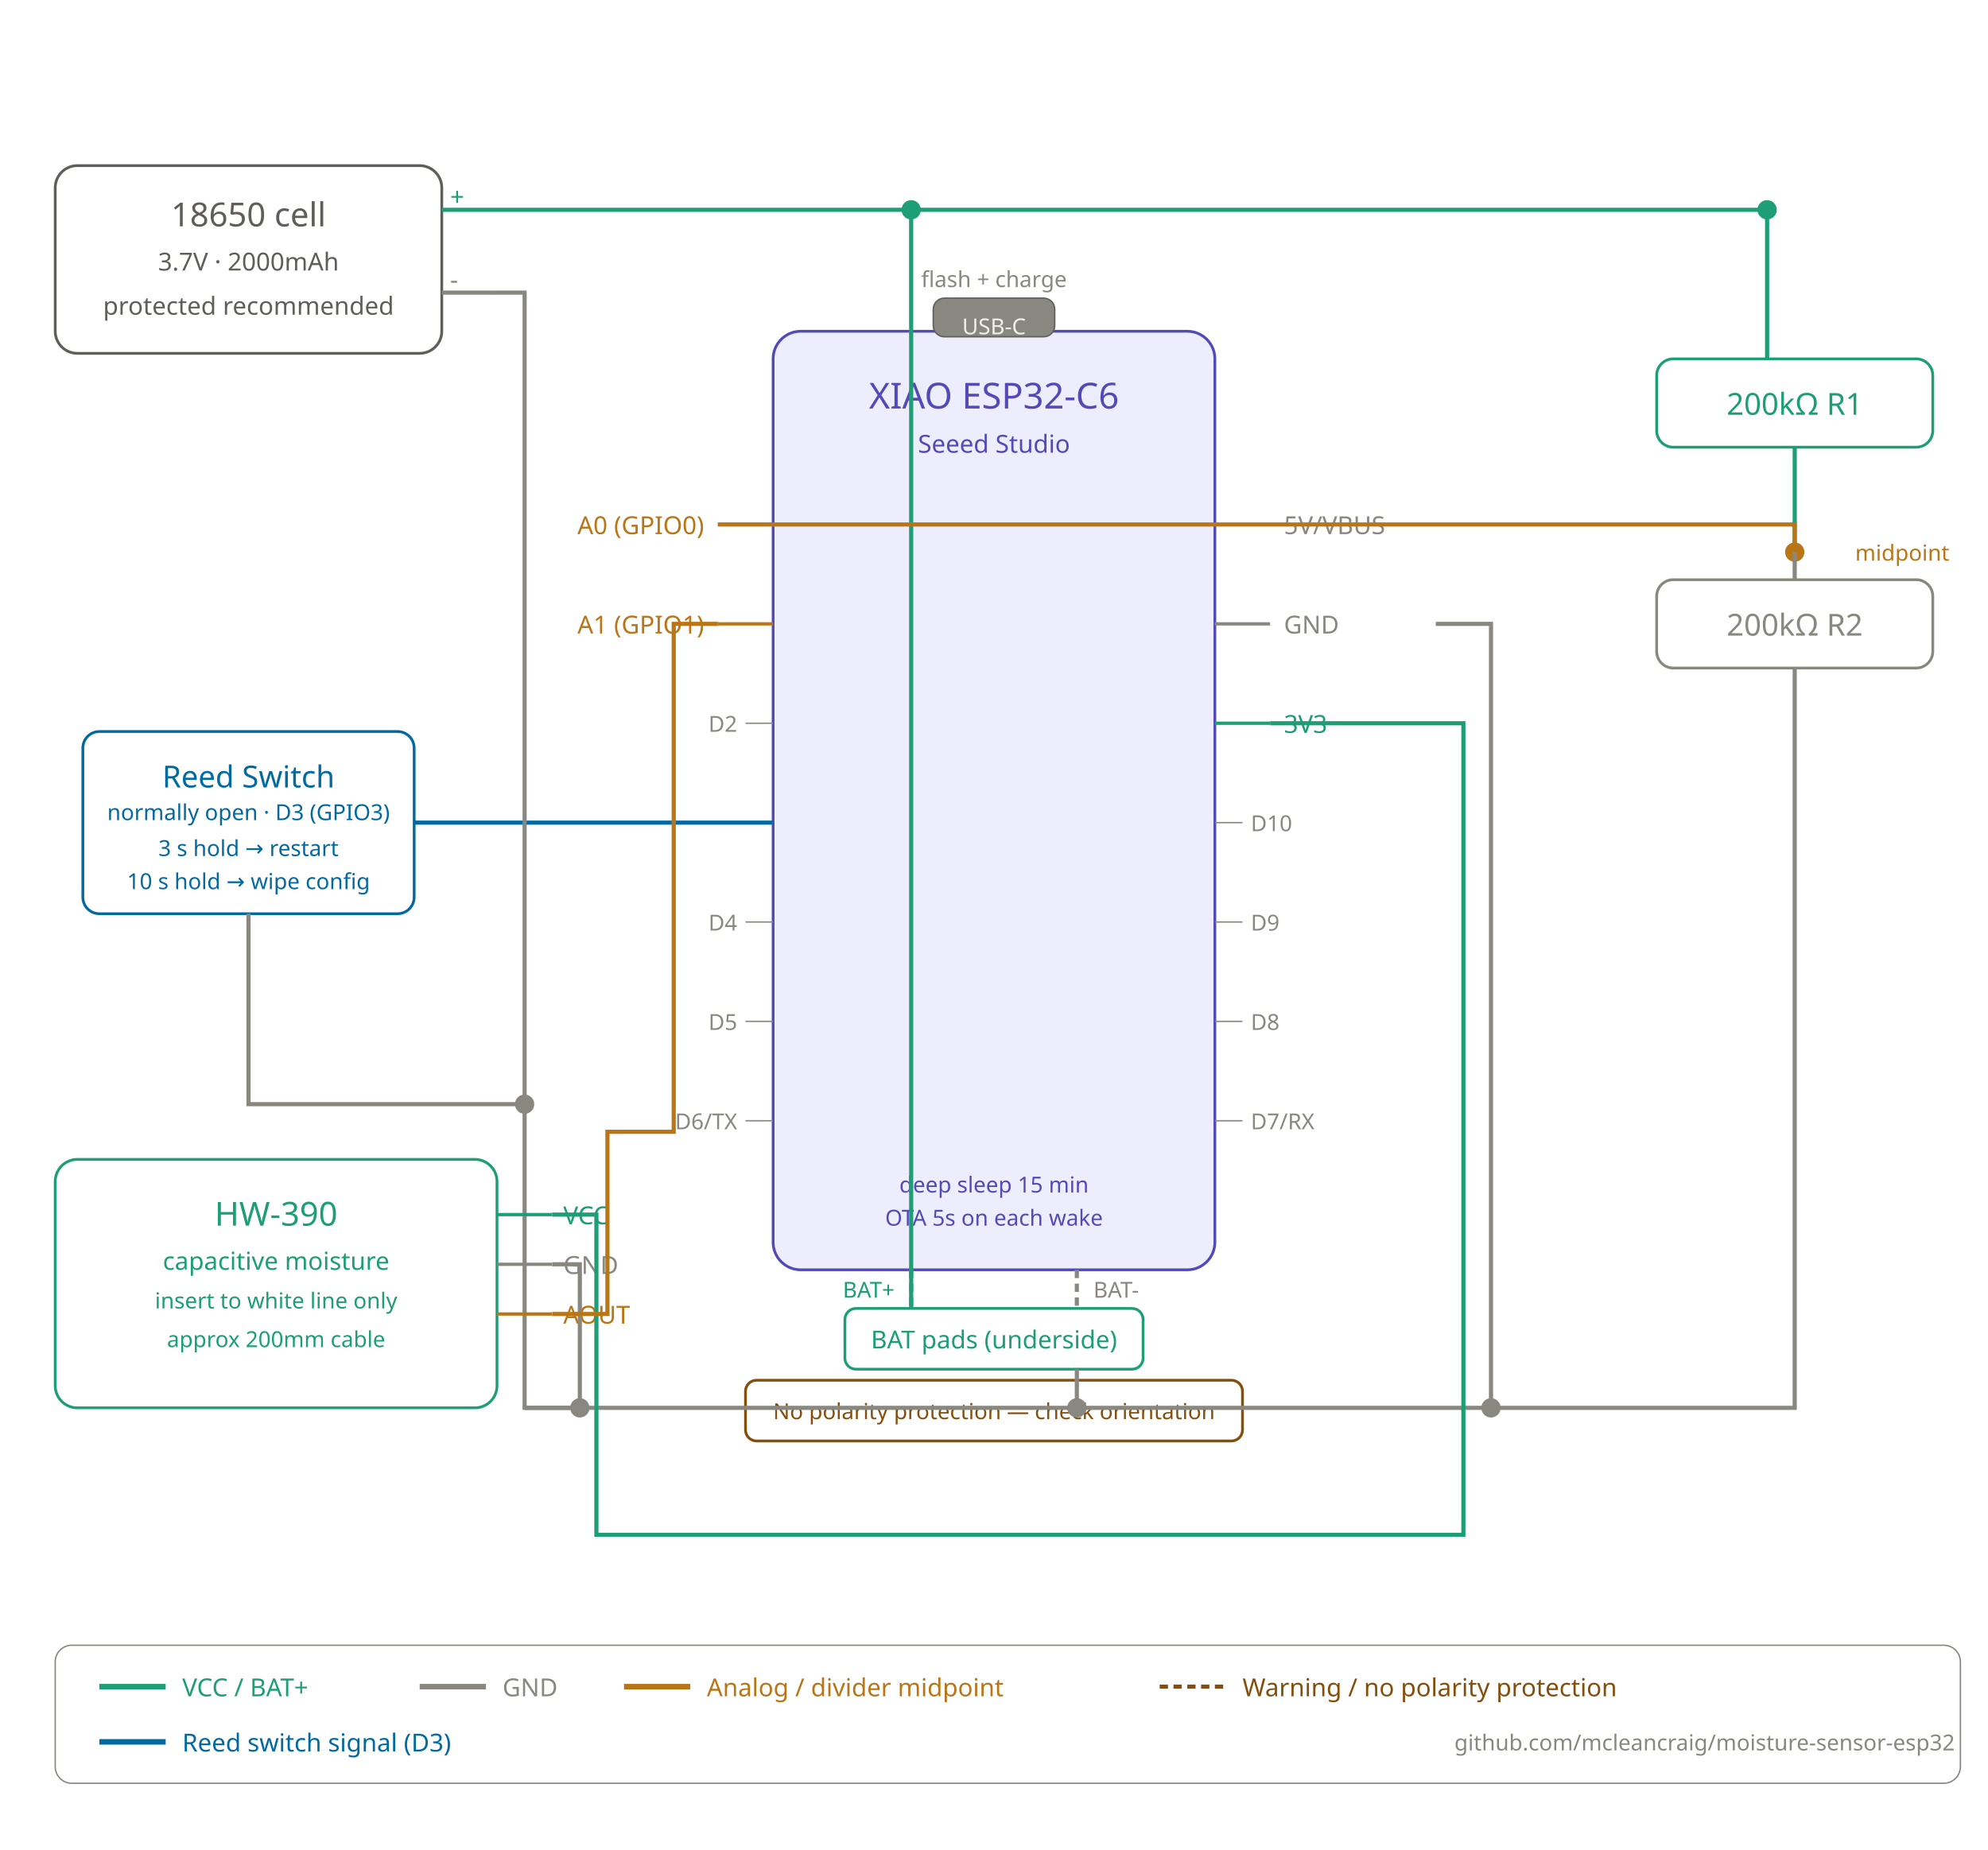
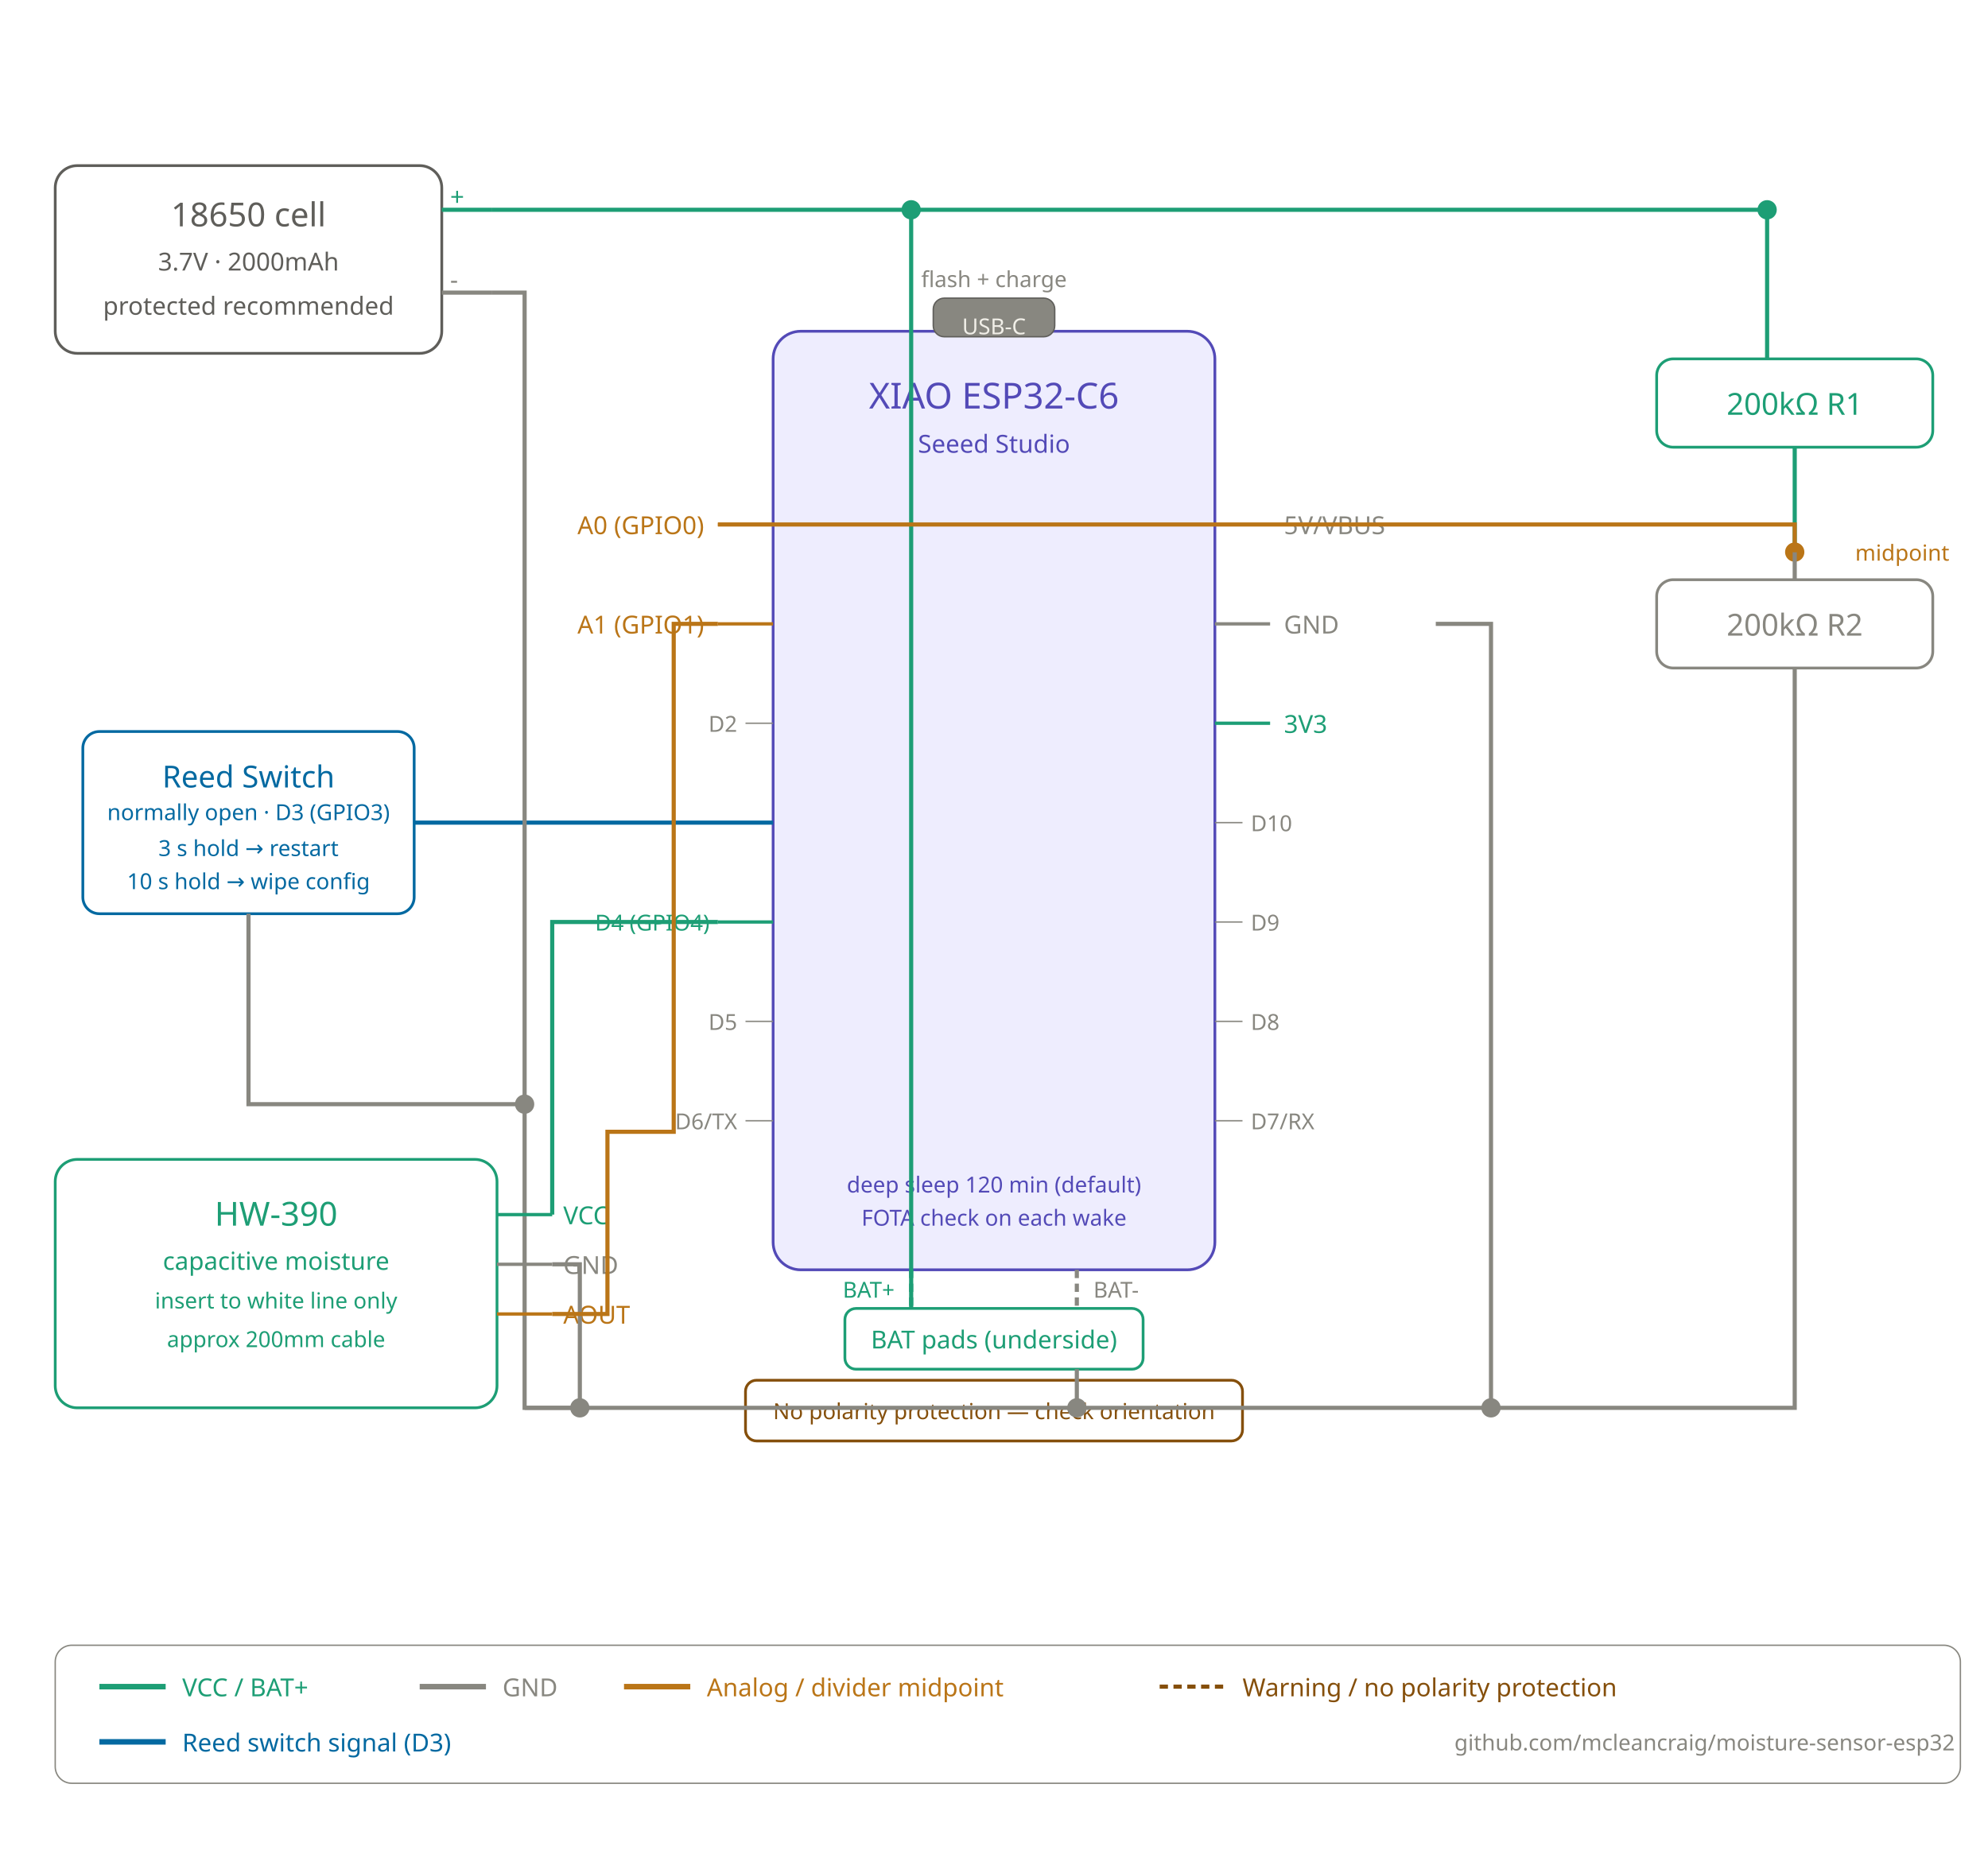
<svg xmlns="http://www.w3.org/2000/svg" width="100%" viewBox="0 0 720 670" role="img">
  <rect x="280" y="120" width="160" height="340" rx="10" fill="#EEEDFE" stroke="#534AB7" stroke-width="1" />
  <text x="360" y="148" text-anchor="middle" font-family="sans-serif" font-size="13" font-weight="500" fill="#534AB7">XIAO ESP32-C6</text>
  <text x="360" y="164" text-anchor="middle" font-family="sans-serif" font-size="9" fill="#534AB7">Seeed Studio</text>
  <rect x="338" y="108" width="44" height="14" rx="4" fill="#888780" stroke="#5F5E5A" stroke-width="0.5" />
  <text x="360" y="118" text-anchor="middle" font-family="sans-serif" font-size="8" fill="#F1EFE8" dominant-baseline="central">USB-C</text>
  <text x="360" y="104" text-anchor="middle" font-family="sans-serif" font-size="8" fill="#888780">flash + charge</text>
  <line x1="280" y1="190" x2="260" y2="190" stroke="#BA7517" stroke-width="1.2" />
  <text x="255" y="190" text-anchor="end" font-family="sans-serif" font-size="9" fill="#BA7517" dominant-baseline="central">A0 (GPIO0)</text>
  <line x1="280" y1="226" x2="260" y2="226" stroke="#BA7517" stroke-width="1.2" />
  <text x="255" y="226" text-anchor="end" font-family="sans-serif" font-size="9" fill="#BA7517" dominant-baseline="central">A1 (GPIO1)</text>
  <line x1="280" y1="262" x2="270" y2="262" stroke="#888780" stroke-width="0.5" />
  <text x="267" y="262" text-anchor="end" font-family="sans-serif" font-size="8" fill="#888780" dominant-baseline="central">D2</text>
  <line x1="280" y1="298" x2="150" y2="298" stroke="#0369A1" stroke-width="1.5" />
-   <line x1="280" y1="334" x2="270" y2="334" stroke="#888780" stroke-width="0.5" />
-   <text x="267" y="334" text-anchor="end" font-family="sans-serif" font-size="8" fill="#888780" dominant-baseline="central">D4</text>
+   <line x1="280" y1="334" x2="260" y2="334" stroke="#1D9E75" stroke-width="1.2" />
+   <text x="257" y="334" text-anchor="end" font-family="sans-serif" font-size="8" fill="#1D9E75" dominant-baseline="central">D4 (GPIO4)</text>
  <line x1="280" y1="370" x2="270" y2="370" stroke="#888780" stroke-width="0.5" />
  <text x="267" y="370" text-anchor="end" font-family="sans-serif" font-size="8" fill="#888780" dominant-baseline="central">D5</text>
  <line x1="280" y1="406" x2="270" y2="406" stroke="#888780" stroke-width="0.5" />
  <text x="267" y="406" text-anchor="end" font-family="sans-serif" font-size="8" fill="#888780" dominant-baseline="central">D6/TX</text>
  <line x1="440" y1="190" x2="460" y2="190" stroke="#888780" stroke-width="0.8" />
  <text x="465" y="190" font-family="sans-serif" font-size="9" fill="#888780" dominant-baseline="central">5V/VBUS</text>
  <line x1="440" y1="226" x2="460" y2="226" stroke="#888780" stroke-width="1.2" />
  <text x="465" y="226" font-family="sans-serif" font-size="9" fill="#888780" dominant-baseline="central">GND</text>
  <line x1="440" y1="262" x2="460" y2="262" stroke="#1D9E75" stroke-width="1.2" />
  <text x="465" y="262" font-family="sans-serif" font-size="9" fill="#1D9E75" dominant-baseline="central">3V3</text>
  <line x1="440" y1="298" x2="450" y2="298" stroke="#888780" stroke-width="0.5" />
  <text x="453" y="298" font-family="sans-serif" font-size="8" fill="#888780" dominant-baseline="central">D10</text>
  <line x1="440" y1="334" x2="450" y2="334" stroke="#888780" stroke-width="0.5" />
  <text x="453" y="334" font-family="sans-serif" font-size="8" fill="#888780" dominant-baseline="central">D9</text>
  <line x1="440" y1="370" x2="450" y2="370" stroke="#888780" stroke-width="0.5" />
  <text x="453" y="370" font-family="sans-serif" font-size="8" fill="#888780" dominant-baseline="central">D8</text>
  <line x1="440" y1="406" x2="450" y2="406" stroke="#888780" stroke-width="0.5" />
  <text x="453" y="406" font-family="sans-serif" font-size="8" fill="#888780" dominant-baseline="central">D7/RX</text>
-   <text x="360" y="432" text-anchor="middle" font-family="sans-serif" font-size="8" fill="#534AB7">deep sleep 15 min</text>
-   <text x="360" y="444" text-anchor="middle" font-family="sans-serif" font-size="8" fill="#534AB7">OTA 5s on each wake</text>
+   <text x="360" y="432" text-anchor="middle" font-family="sans-serif" font-size="8" fill="#534AB7">deep sleep 120 min (default)</text>
+   <text x="360" y="444" text-anchor="middle" font-family="sans-serif" font-size="8" fill="#534AB7">FOTA check on each wake</text>
  <rect x="306" y="474" width="108" height="22" rx="4" fill="none" stroke="#1D9E75" stroke-width="1" />
  <text x="360" y="485" text-anchor="middle" font-family="sans-serif" font-size="9" fill="#1D9E75" dominant-baseline="central">BAT pads (underside)</text>
  <line x1="330" y1="460" x2="330" y2="474" stroke="#1D9E75" stroke-width="1.5" stroke-dasharray="3 2" />
  <line x1="390" y1="460" x2="390" y2="474" stroke="#888780" stroke-width="1.5" stroke-dasharray="3 2" />
  <text x="324" y="467" text-anchor="end" font-family="sans-serif" font-size="8" fill="#1D9E75" dominant-baseline="central">BAT+</text>
  <text x="396" y="467" font-family="sans-serif" font-size="8" fill="#888780" dominant-baseline="central">BAT-</text>
  <rect x="270" y="500" width="180" height="22" rx="4" fill="none" stroke="#854F0B" stroke-width="1" />
  <text x="360" y="511" text-anchor="middle" font-family="sans-serif" font-size="8" fill="#854F0B" dominant-baseline="central">No polarity protection — check orientation</text>
  <rect x="20" y="60" width="140" height="68" rx="8" fill="none" stroke="#5F5E5A" stroke-width="1" />
  <text x="90" y="82" text-anchor="middle" font-family="sans-serif" font-size="12" font-weight="500" fill="#5F5E5A">18650 cell</text>
  <text x="90" y="98" text-anchor="middle" font-family="sans-serif" font-size="9" fill="#5F5E5A">3.7V · 2000mAh</text>
  <text x="90" y="114" text-anchor="middle" font-family="sans-serif" font-size="9" fill="#5F5E5A">protected recommended</text>
  <line x1="160" y1="76" x2="178" y2="76" stroke="#1D9E75" stroke-width="1.5" />
  <line x1="160" y1="106" x2="178" y2="106" stroke="#888780" stroke-width="1.5" />
  <text x="163" y="71" font-family="sans-serif" font-size="9" fill="#1D9E75" dominant-baseline="central">+</text>
  <text x="163" y="101" font-family="sans-serif" font-size="9" fill="#888780" dominant-baseline="central">-</text>
  <path d="M178 76 L330 76 L330 76" fill="none" stroke="#1D9E75" stroke-width="1.5" />
  <circle cx="330" cy="76" r="3.5" fill="#1D9E75" />
  <path d="M330 76 L330 474" fill="none" stroke="#1D9E75" stroke-width="1.5" />
  <path d="M330 76 L640 76 L640 130" fill="none" stroke="#1D9E75" stroke-width="1.5" />
  <circle cx="640" cy="76" r="3.5" fill="#1D9E75" />
  <path d="M178 106 L190 106 L190 510 L390 510" fill="none" stroke="#888780" stroke-width="1.5" />
  <circle cx="390" cy="510" r="3.5" fill="#888780" />
  <path d="M390 510 L390 496" fill="none" stroke="#888780" stroke-width="1.5" />
  <path d="M520 226 L540 226 L540 510 L390 510" fill="none" stroke="#888780" stroke-width="1.5" />
  <circle cx="540" cy="510" r="3.5" fill="#888780" />
  <rect x="600" y="130" width="100" height="32" rx="6" fill="none" stroke="#1D9E75" stroke-width="1" />
  <text x="650" y="146" text-anchor="middle" font-family="sans-serif" font-size="11" font-weight="500" fill="#1D9E75" dominant-baseline="central">200kΩ R1</text>
  <line x1="650" y1="162" x2="650" y2="200" stroke="#1D9E75" stroke-width="1.5" />
  <circle cx="650" cy="200" r="3.5" fill="#BA7517" />
  <text x="706" y="200" text-anchor="end" font-family="sans-serif" font-size="8" fill="#BA7517" dominant-baseline="central">midpoint</text>
  <rect x="600" y="210" width="100" height="32" rx="6" fill="none" stroke="#888780" stroke-width="1" />
  <text x="650" y="226" text-anchor="middle" font-family="sans-serif" font-size="11" font-weight="500" fill="#888780" dominant-baseline="central">200kΩ R2</text>
  <line x1="650" y1="200" x2="650" y2="210" stroke="#888780" stroke-width="1.5" />
  <path d="M650 242 L650 510 L540 510" fill="none" stroke="#888780" stroke-width="1.5" />
  <path d="M650 200 L650 190 L520 190 L520 190 L260 190" fill="none" stroke="#BA7517" stroke-width="1.5" />
  <rect x="20" y="420" width="160" height="90" rx="8" fill="none" stroke="#1D9E75" stroke-width="1" />
  <text x="100" y="444" text-anchor="middle" font-family="sans-serif" font-size="12" font-weight="500" fill="#1D9E75">HW-390</text>
  <text x="100" y="460" text-anchor="middle" font-family="sans-serif" font-size="9" fill="#1D9E75">capacitive moisture</text>
  <text x="100" y="474" text-anchor="middle" font-family="sans-serif" font-size="8" fill="#1D9E75">insert to white line only</text>
  <text x="100" y="488" text-anchor="middle" font-family="sans-serif" font-size="8" fill="#1D9E75">approx 200mm cable</text>
  <line x1="180" y1="440" x2="200" y2="440" stroke="#1D9E75" stroke-width="1.2" />
  <text x="204" y="440" font-family="sans-serif" font-size="9" fill="#1D9E75" dominant-baseline="central">VCC</text>
  <line x1="180" y1="458" x2="200" y2="458" stroke="#888780" stroke-width="1.2" />
  <text x="204" y="458" font-family="sans-serif" font-size="9" fill="#888780" dominant-baseline="central">GND</text>
  <line x1="180" y1="476" x2="200" y2="476" stroke="#BA7517" stroke-width="1.2" />
  <text x="204" y="476" font-family="sans-serif" font-size="9" fill="#BA7517" dominant-baseline="central">AOUT</text>
-   <path d="M200 440 L216 440 L216 556 L530 556 L530 262 L460 262" fill="none" stroke="#1D9E75" stroke-width="1.5" />
+   <path d="M200 440 L200 334 L260 334" fill="none" stroke="#1D9E75" stroke-width="1.5" />
  <path d="M200 458 L210 458 L210 510 L190 510" fill="none" stroke="#888780" stroke-width="1.5" />
  <circle cx="210" cy="510" r="3.5" fill="#888780" />
  <path d="M200 476 L220 476 L220 410 L244 410 L244 226 L260 226" fill="none" stroke="#BA7517" stroke-width="1.5" />
  <rect x="30" y="265" width="120" height="66" rx="6" fill="none" stroke="#0369A1" stroke-width="1" />
  <text x="90" y="281" text-anchor="middle" font-family="sans-serif" font-size="11" font-weight="500" fill="#0369A1" dominant-baseline="central">Reed Switch</text>
  <text x="90" y="294" text-anchor="middle" font-family="sans-serif" font-size="8" fill="#0369A1" dominant-baseline="central">normally open · D3 (GPIO3)</text>
  <text x="90" y="307" text-anchor="middle" font-family="sans-serif" font-size="8" fill="#0369A1" dominant-baseline="central">3 s hold → restart</text>
  <text x="90" y="319" text-anchor="middle" font-family="sans-serif" font-size="8" fill="#0369A1" dominant-baseline="central">10 s hold → wipe config</text>
  <path d="M90 331 L90 400 L190 400" fill="none" stroke="#888780" stroke-width="1.5" />
  <circle cx="190" cy="400" r="3.5" fill="#888780" />
  <rect x="20" y="596" width="690" height="50" rx="6" fill="none" stroke="#888780" stroke-width="0.5" />
  <line x1="36" y1="611" x2="60" y2="611" stroke="#1D9E75" stroke-width="2" />
  <text x="66" y="611" font-family="sans-serif" font-size="9" fill="#1D9E75" dominant-baseline="central">VCC / BAT+</text>
  <line x1="152" y1="611" x2="176" y2="611" stroke="#888780" stroke-width="2" />
  <text x="182" y="611" font-family="sans-serif" font-size="9" fill="#888780" dominant-baseline="central">GND</text>
  <line x1="226" y1="611" x2="250" y2="611" stroke="#BA7517" stroke-width="2" />
  <text x="256" y="611" font-family="sans-serif" font-size="9" fill="#BA7517" dominant-baseline="central">Analog / divider midpoint</text>
  <line x1="420" y1="611" x2="444" y2="611" stroke="#854F0B" stroke-width="1.5" stroke-dasharray="3 2" />
  <text x="450" y="611" font-family="sans-serif" font-size="9" fill="#854F0B" dominant-baseline="central">Warning / no polarity protection</text>
  <line x1="36" y1="631" x2="60" y2="631" stroke="#0369A1" stroke-width="2" />
  <text x="66" y="631" font-family="sans-serif" font-size="9" fill="#0369A1" dominant-baseline="central">Reed switch signal (D3)</text>
  <text x="708" y="631" text-anchor="end" font-family="sans-serif" font-size="8" fill="#888780" dominant-baseline="central">github.com/mcleancraig/moisture-sensor-esp32</text>
</svg>
